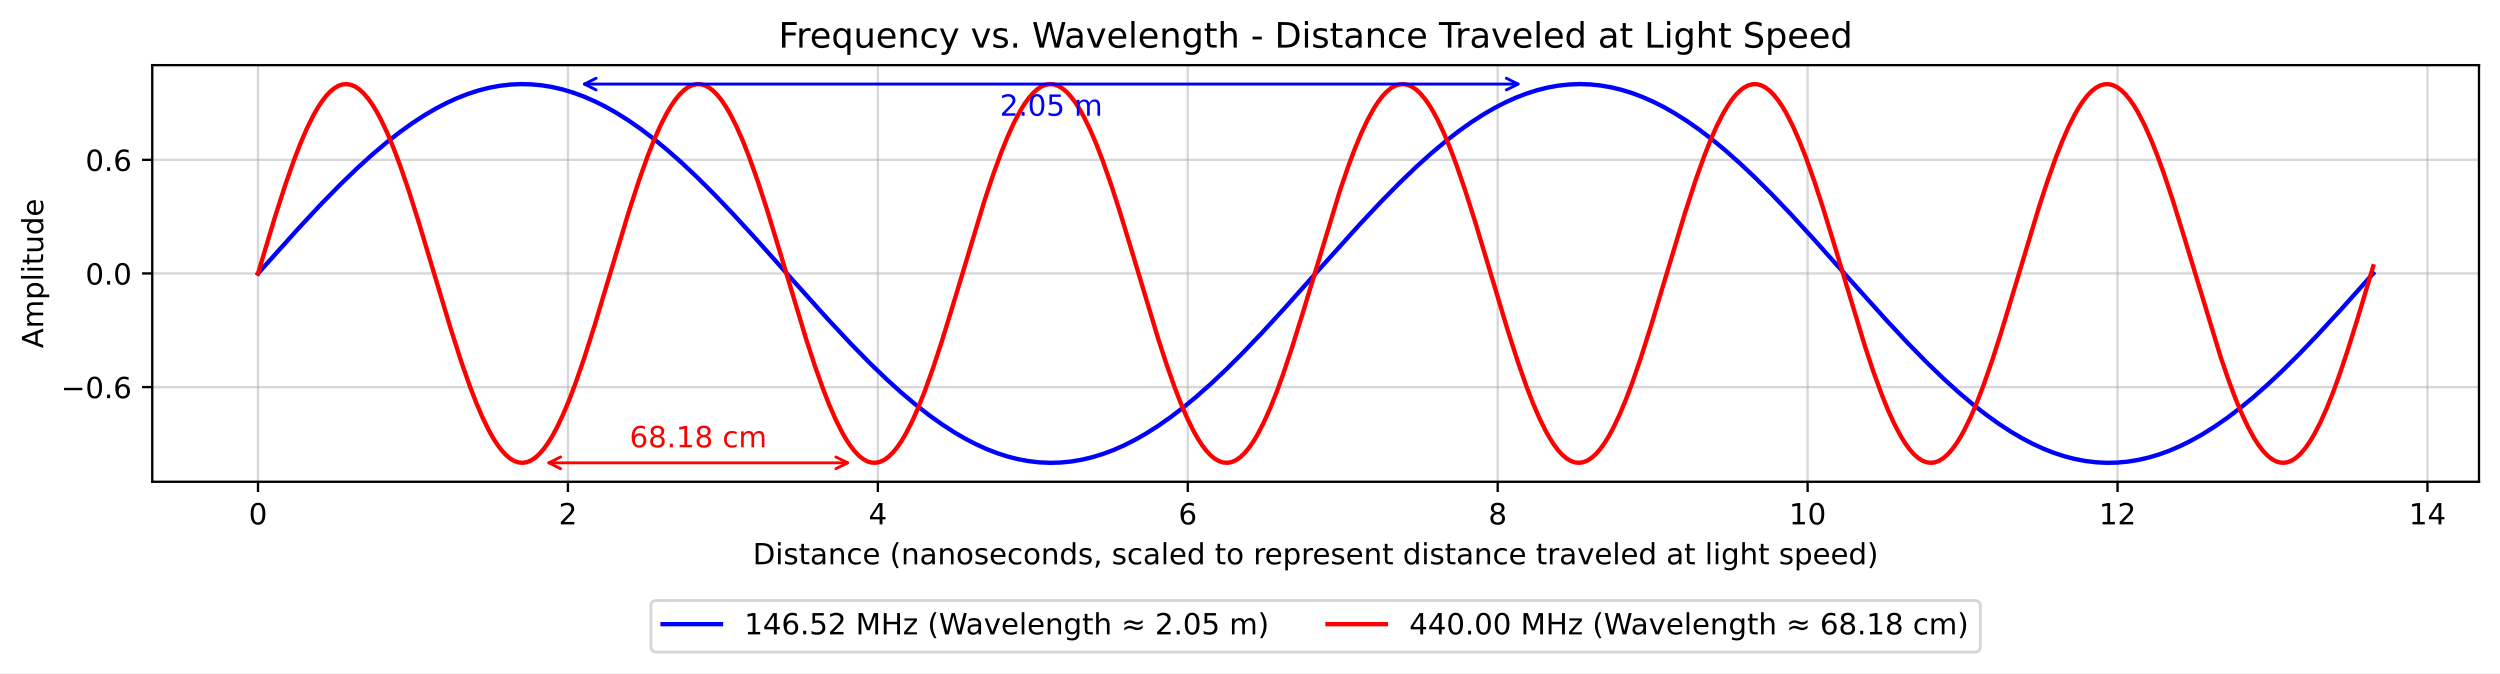
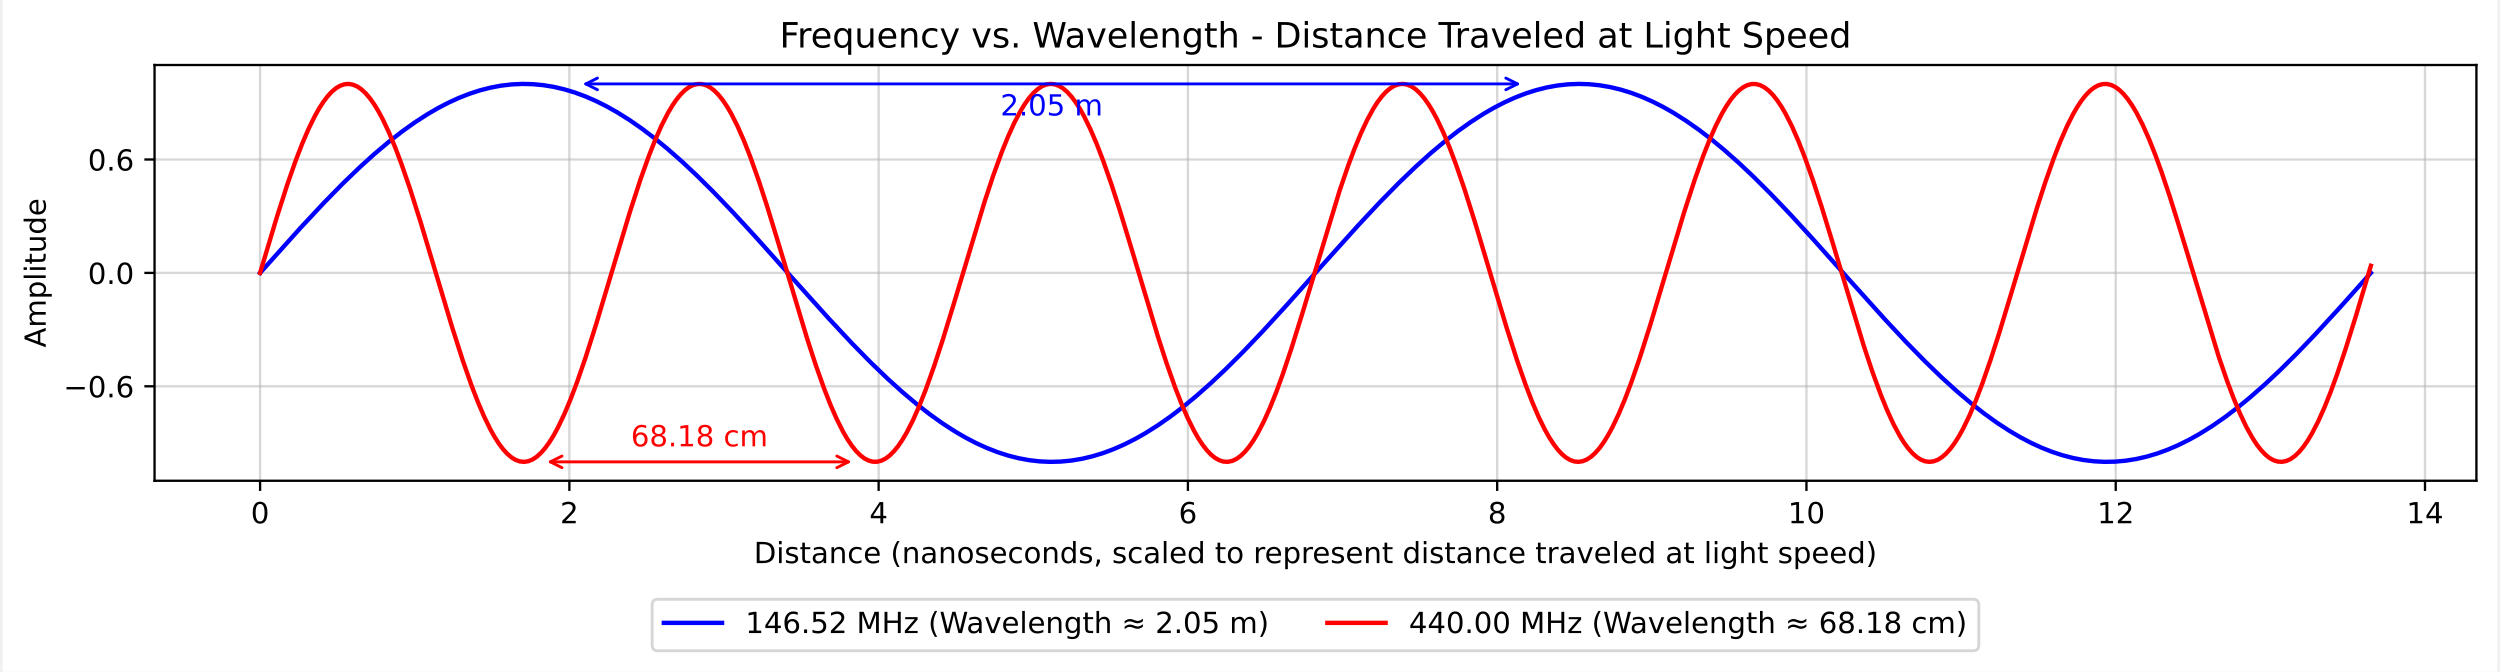
- <svg xmlns="http://www.w3.org/2000/svg" xmlns:xlink="http://www.w3.org/1999/xlink" width="856.471pt" height="230.609pt" viewBox="0 0 856.471 230.609" version="1.1">
+ <svg xmlns="http://www.w3.org/2000/svg" xmlns:xlink="http://www.w3.org/1999/xlink" width="856" height="230" viewBox="0 0 856.471 230.609" version="1.1">
  <defs>
    <style type="text/css">*{stroke-linejoin: round; stroke-linecap: butt}</style>
  </defs>
  <g id="figure_1">
    <g id="patch_1">
      <path d="M 0 230.609  L 856.471 230.609  L 856.471 0  L 0 0  z " style="fill: #ffffff" />
    </g>
    <g id="axes_1">
      <g id="patch_2">
        <path d="M 52.161 165.048  L 849.271 165.048  L 849.271 22.318  L 52.161 22.318  z " style="fill: #ffffff" />
      </g>
      <g id="matplotlib.axis_1">
        <g id="xtick_1">
          <g id="line2d_1">
            <path d="M 88.393 165.048  L 88.393 22.318  " clip-path="url(#p4c4b67268b)" style="fill: none; stroke: #b0b0b0; stroke-opacity: 0.5; stroke-width: 0.8; stroke-linecap: square" />
          </g>
          <g id="line2d_2">
            <defs>
              <path id="me43913d43f" d="M 0 0  L 0 3.5  " style="stroke: #000000; stroke-width: 0.8" />
            </defs>
            <g>
              <use xlink:href="#me43913d43f" x="88.393" y="165.048" style="stroke: #000000; stroke-width: 0.8" />
            </g>
          </g>
          <g id="text_1">
            <g transform="translate(85.21196 179.6466) scale(0.1 -0.1)">
              <defs>
                <path id="DejaVuSans-30" d="M 2034 4250  Q 1547 4250 1301 3770  Q 1056 3291 1056 2328  Q 1056 1369 1301 889  Q 1547 409 2034 409  Q 2525 409 2770 889  Q 3016 1369 3016 2328  Q 3016 3291 2770 3770  Q 2525 4250 2034 4250  z M 2034 4750  Q 2819 4750 3233 4129  Q 3647 3509 3647 2328  Q 3647 1150 3233 529  Q 2819 -91 2034 -91  Q 1250 -91 836 529  Q 422 1150 422 2328  Q 422 3509 836 4129  Q 1250 4750 2034 4750  z " transform="scale(0.015625)" />
              </defs>
              <use xlink:href="#DejaVuSans-30" />
            </g>
          </g>
        </g>
        <g id="xtick_2">
          <g id="line2d_3">
            <path d="M 194.568 165.048  L 194.568 22.318  " clip-path="url(#p4c4b67268b)" style="fill: none; stroke: #b0b0b0; stroke-opacity: 0.5; stroke-width: 0.8; stroke-linecap: square" />
          </g>
          <g id="line2d_4">
            <g>
              <use xlink:href="#me43913d43f" x="194.568" y="165.048" style="stroke: #000000; stroke-width: 0.8" />
            </g>
          </g>
          <g id="text_2">
            <g transform="translate(191.387 179.6466) scale(0.1 -0.1)">
              <defs>
                <path id="DejaVuSans-32" d="M 1228 531  L 3431 531  L 3431 0  L 469 0  L 469 531  Q 828 903 1448 1529  Q 2069 2156 2228 2338  Q 2531 2678 2651 2914  Q 2772 3150 2772 3378  Q 2772 3750 2511 3984  Q 2250 4219 1831 4219  Q 1534 4219 1204 4116  Q 875 4013 500 3803  L 500 4441  Q 881 4594 1212 4672  Q 1544 4750 1819 4750  Q 2544 4750 2975 4387  Q 3406 4025 3406 3419  Q 3406 3131 3298 2873  Q 3191 2616 2906 2266  Q 2828 2175 2409 1742  Q 1991 1309 1228 531  z " transform="scale(0.015625)" />
              </defs>
              <use xlink:href="#DejaVuSans-32" />
            </g>
          </g>
        </g>
        <g id="xtick_3">
          <g id="line2d_5">
            <path d="M 300.743 165.048  L 300.743 22.318  " clip-path="url(#p4c4b67268b)" style="fill: none; stroke: #b0b0b0; stroke-opacity: 0.5; stroke-width: 0.8; stroke-linecap: square" />
          </g>
          <g id="line2d_6">
            <g>
              <use xlink:href="#me43913d43f" x="300.743" y="165.048" style="stroke: #000000; stroke-width: 0.8" />
            </g>
          </g>
          <g id="text_3">
            <g transform="translate(297.5621 179.6466) scale(0.1 -0.1)">
              <defs>
                <path id="DejaVuSans-34" d="M 2419 4116  L 825 1625  L 2419 1625  L 2419 4116  z M 2253 4666  L 3047 4666  L 3047 1625  L 3713 1625  L 3713 1100  L 3047 1100  L 3047 0  L 2419 0  L 2419 1100  L 313 1100  L 313 1709  L 2253 4666  z " transform="scale(0.015625)" />
              </defs>
              <use xlink:href="#DejaVuSans-34" />
            </g>
          </g>
        </g>
        <g id="xtick_4">
          <g id="line2d_7">
            <path d="M 406.918 165.048  L 406.918 22.318  " clip-path="url(#p4c4b67268b)" style="fill: none; stroke: #b0b0b0; stroke-opacity: 0.5; stroke-width: 0.8; stroke-linecap: square" />
          </g>
          <g id="line2d_8">
            <g>
              <use xlink:href="#me43913d43f" x="406.918" y="165.048" style="stroke: #000000; stroke-width: 0.8" />
            </g>
          </g>
          <g id="text_4">
            <g transform="translate(403.7371 179.6466) scale(0.1 -0.1)">
              <defs>
                <path id="DejaVuSans-36" d="M 2113 2584  Q 1688 2584 1439 2293  Q 1191 2003 1191 1497  Q 1191 994 1439 701  Q 1688 409 2113 409  Q 2538 409 2786 701  Q 3034 994 3034 1497  Q 3034 2003 2786 2293  Q 2538 2584 2113 2584  z M 3366 4563  L 3366 3988  Q 3128 4100 2886 4159  Q 2644 4219 2406 4219  Q 1781 4219 1451 3797  Q 1122 3375 1075 2522  Q 1259 2794 1537 2939  Q 1816 3084 2150 3084  Q 2853 3084 3261 2657  Q 3669 2231 3669 1497  Q 3669 778 3244 343  Q 2819 -91 2113 -91  Q 1303 -91 875 529  Q 447 1150 447 2328  Q 447 3434 972 4092  Q 1497 4750 2381 4750  Q 2619 4750 2861 4703  Q 3103 4656 3366 4563  z " transform="scale(0.015625)" />
              </defs>
              <use xlink:href="#DejaVuSans-36" />
            </g>
          </g>
        </g>
        <g id="xtick_5">
          <g id="line2d_9">
            <path d="M 513.093 165.048  L 513.093 22.318  " clip-path="url(#p4c4b67268b)" style="fill: none; stroke: #b0b0b0; stroke-opacity: 0.5; stroke-width: 0.8; stroke-linecap: square" />
          </g>
          <g id="line2d_10">
            <g>
              <use xlink:href="#me43913d43f" x="513.093" y="165.048" style="stroke: #000000; stroke-width: 0.8" />
            </g>
          </g>
          <g id="text_5">
            <g transform="translate(509.9122 179.6466) scale(0.1 -0.1)">
              <defs>
                <path id="DejaVuSans-38" d="M 2034 2216  Q 1584 2216 1326 1975  Q 1069 1734 1069 1313  Q 1069 891 1326 650  Q 1584 409 2034 409  Q 2484 409 2743 651  Q 3003 894 3003 1313  Q 3003 1734 2745 1975  Q 2488 2216 2034 2216  z M 1403 2484  Q 997 2584 770 2862  Q 544 3141 544 3541  Q 544 4100 942 4425  Q 1341 4750 2034 4750  Q 2731 4750 3128 4425  Q 3525 4100 3525 3541  Q 3525 3141 3298 2862  Q 3072 2584 2669 2484  Q 3125 2378 3379 2068  Q 3634 1759 3634 1313  Q 3634 634 3220 271  Q 2806 -91 2034 -91  Q 1263 -91 848 271  Q 434 634 434 1313  Q 434 1759 690 2068  Q 947 2378 1403 2484  z M 1172 3481  Q 1172 3119 1398 2916  Q 1625 2713 2034 2713  Q 2441 2713 2670 2916  Q 2900 3119 2900 3481  Q 2900 3844 2670 4047  Q 2441 4250 2034 4250  Q 1625 4250 1398 4047  Q 1172 3844 1172 3481  z " transform="scale(0.015625)" />
              </defs>
              <use xlink:href="#DejaVuSans-38" />
            </g>
          </g>
        </g>
        <g id="xtick_6">
          <g id="line2d_11">
            <path d="M 619.268 165.048  L 619.268 22.318  " clip-path="url(#p4c4b67268b)" style="fill: none; stroke: #b0b0b0; stroke-opacity: 0.5; stroke-width: 0.8; stroke-linecap: square" />
          </g>
          <g id="line2d_12">
            <g>
              <use xlink:href="#me43913d43f" x="619.268" y="165.048" style="stroke: #000000; stroke-width: 0.8" />
            </g>
          </g>
          <g id="text_6">
            <g transform="translate(612.906 179.6466) scale(0.1 -0.1)">
              <defs>
                <path id="DejaVuSans-31" d="M 794 531  L 1825 531  L 1825 4091  L 703 3866  L 703 4441  L 1819 4666  L 2450 4666  L 2450 531  L 3481 531  L 3481 0  L 794 0  L 794 531  z " transform="scale(0.015625)" />
              </defs>
              <use xlink:href="#DejaVuSans-31" />
              <use xlink:href="#DejaVuSans-30" x="63.623" />
            </g>
          </g>
        </g>
        <g id="xtick_7">
          <g id="line2d_13">
            <path d="M 725.444 165.048  L 725.444 22.318  " clip-path="url(#p4c4b67268b)" style="fill: none; stroke: #b0b0b0; stroke-opacity: 0.5; stroke-width: 0.8; stroke-linecap: square" />
          </g>
          <g id="line2d_14">
            <g>
              <use xlink:href="#me43913d43f" x="725.444" y="165.048" style="stroke: #000000; stroke-width: 0.8" />
            </g>
          </g>
          <g id="text_7">
            <g transform="translate(719.081 179.6466) scale(0.1 -0.1)">
              <use xlink:href="#DejaVuSans-31" />
              <use xlink:href="#DejaVuSans-32" x="63.623" />
            </g>
          </g>
        </g>
        <g id="xtick_8">
          <g id="line2d_15">
            <path d="M 831.619 165.048  L 831.619 22.318  " clip-path="url(#p4c4b67268b)" style="fill: none; stroke: #b0b0b0; stroke-opacity: 0.5; stroke-width: 0.8; stroke-linecap: square" />
          </g>
          <g id="line2d_16">
            <g>
              <use xlink:href="#me43913d43f" x="831.619" y="165.048" style="stroke: #000000; stroke-width: 0.8" />
            </g>
          </g>
          <g id="text_8">
            <g transform="translate(825.2561 179.6466) scale(0.1 -0.1)">
              <use xlink:href="#DejaVuSans-31" />
              <use xlink:href="#DejaVuSans-34" x="63.623" />
            </g>
          </g>
        </g>
        <g id="text_9">
          <g transform="translate(257.9081 193.3247) scale(0.1 -0.1)">
            <defs>
              <path id="DejaVuSans-44" d="M 1259 4147  L 1259 519  L 2022 519  Q 2988 519 3436 956  Q 3884 1394 3884 2338  Q 3884 3275 3436 3711  Q 2988 4147 2022 4147  L 1259 4147  z M 628 4666  L 1925 4666  Q 3281 4666 3915 4102  Q 4550 3538 4550 2338  Q 4550 1131 3912 565  Q 3275 0 1925 0  L 628 0  L 628 4666  z " transform="scale(0.015625)" />
              <path id="DejaVuSans-69" d="M 603 3500  L 1178 3500  L 1178 0  L 603 0  L 603 3500  z M 603 4863  L 1178 4863  L 1178 4134  L 603 4134  L 603 4863  z " transform="scale(0.015625)" />
              <path id="DejaVuSans-73" d="M 2834 3397  L 2834 2853  Q 2591 2978 2328 3040  Q 2066 3103 1784 3103  Q 1356 3103 1142 2972  Q 928 2841 928 2578  Q 928 2378 1081 2264  Q 1234 2150 1697 2047  L 1894 2003  Q 2506 1872 2764 1633  Q 3022 1394 3022 966  Q 3022 478 2636 193  Q 2250 -91 1575 -91  Q 1294 -91 989 -36  Q 684 19 347 128  L 347 722  Q 666 556 975 473  Q 1284 391 1588 391  Q 1994 391 2212 530  Q 2431 669 2431 922  Q 2431 1156 2273 1281  Q 2116 1406 1581 1522  L 1381 1569  Q 847 1681 609 1914  Q 372 2147 372 2553  Q 372 3047 722 3315  Q 1072 3584 1716 3584  Q 2034 3584 2315 3537  Q 2597 3491 2834 3397  z " transform="scale(0.015625)" />
              <path id="DejaVuSans-74" d="M 1172 4494  L 1172 3500  L 2356 3500  L 2356 3053  L 1172 3053  L 1172 1153  Q 1172 725 1289 603  Q 1406 481 1766 481  L 2356 481  L 2356 0  L 1766 0  Q 1100 0 847 248  Q 594 497 594 1153  L 594 3053  L 172 3053  L 172 3500  L 594 3500  L 594 4494  L 1172 4494  z " transform="scale(0.015625)" />
              <path id="DejaVuSans-61" d="M 2194 1759  Q 1497 1759 1228 1600  Q 959 1441 959 1056  Q 959 750 1161 570  Q 1363 391 1709 391  Q 2188 391 2477 730  Q 2766 1069 2766 1631  L 2766 1759  L 2194 1759  z M 3341 1997  L 3341 0  L 2766 0  L 2766 531  Q 2569 213 2275 61  Q 1981 -91 1556 -91  Q 1019 -91 701 211  Q 384 513 384 1019  Q 384 1609 779 1909  Q 1175 2209 1959 2209  L 2766 2209  L 2766 2266  Q 2766 2663 2505 2880  Q 2244 3097 1772 3097  Q 1472 3097 1187 3025  Q 903 2953 641 2809  L 641 3341  Q 956 3463 1253 3523  Q 1550 3584 1831 3584  Q 2591 3584 2966 3190  Q 3341 2797 3341 1997  z " transform="scale(0.015625)" />
              <path id="DejaVuSans-6e" d="M 3513 2113  L 3513 0  L 2938 0  L 2938 2094  Q 2938 2591 2744 2837  Q 2550 3084 2163 3084  Q 1697 3084 1428 2787  Q 1159 2491 1159 1978  L 1159 0  L 581 0  L 581 3500  L 1159 3500  L 1159 2956  Q 1366 3272 1645 3428  Q 1925 3584 2291 3584  Q 2894 3584 3203 3211  Q 3513 2838 3513 2113  z " transform="scale(0.015625)" />
              <path id="DejaVuSans-63" d="M 3122 3366  L 3122 2828  Q 2878 2963 2633 3030  Q 2388 3097 2138 3097  Q 1578 3097 1268 2742  Q 959 2388 959 1747  Q 959 1106 1268 751  Q 1578 397 2138 397  Q 2388 397 2633 464  Q 2878 531 3122 666  L 3122 134  Q 2881 22 2623 -34  Q 2366 -91 2075 -91  Q 1284 -91 818 406  Q 353 903 353 1747  Q 353 2603 823 3093  Q 1294 3584 2113 3584  Q 2378 3584 2631 3529  Q 2884 3475 3122 3366  z " transform="scale(0.015625)" />
              <path id="DejaVuSans-65" d="M 3597 1894  L 3597 1613  L 953 1613  Q 991 1019 1311 708  Q 1631 397 2203 397  Q 2534 397 2845 478  Q 3156 559 3463 722  L 3463 178  Q 3153 47 2828 -22  Q 2503 -91 2169 -91  Q 1331 -91 842 396  Q 353 884 353 1716  Q 353 2575 817 3079  Q 1281 3584 2069 3584  Q 2775 3584 3186 3129  Q 3597 2675 3597 1894  z M 3022 2063  Q 3016 2534 2758 2815  Q 2500 3097 2075 3097  Q 1594 3097 1305 2825  Q 1016 2553 972 2059  L 3022 2063  z " transform="scale(0.015625)" />
              <path id="DejaVuSans-20" transform="scale(0.015625)" />
              <path id="DejaVuSans-28" d="M 1984 4856  Q 1566 4138 1362 3434  Q 1159 2731 1159 2009  Q 1159 1288 1364 580  Q 1569 -128 1984 -844  L 1484 -844  Q 1016 -109 783 600  Q 550 1309 550 2009  Q 550 2706 781 3412  Q 1013 4119 1484 4856  L 1984 4856  z " transform="scale(0.015625)" />
              <path id="DejaVuSans-6f" d="M 1959 3097  Q 1497 3097 1228 2736  Q 959 2375 959 1747  Q 959 1119 1226 758  Q 1494 397 1959 397  Q 2419 397 2687 759  Q 2956 1122 2956 1747  Q 2956 2369 2687 2733  Q 2419 3097 1959 3097  z M 1959 3584  Q 2709 3584 3137 3096  Q 3566 2609 3566 1747  Q 3566 888 3137 398  Q 2709 -91 1959 -91  Q 1206 -91 779 398  Q 353 888 353 1747  Q 353 2609 779 3096  Q 1206 3584 1959 3584  z " transform="scale(0.015625)" />
              <path id="DejaVuSans-64" d="M 2906 2969  L 2906 4863  L 3481 4863  L 3481 0  L 2906 0  L 2906 525  Q 2725 213 2448 61  Q 2172 -91 1784 -91  Q 1150 -91 751 415  Q 353 922 353 1747  Q 353 2572 751 3078  Q 1150 3584 1784 3584  Q 2172 3584 2448 3432  Q 2725 3281 2906 2969  z M 947 1747  Q 947 1113 1208 752  Q 1469 391 1925 391  Q 2381 391 2643 752  Q 2906 1113 2906 1747  Q 2906 2381 2643 2742  Q 2381 3103 1925 3103  Q 1469 3103 1208 2742  Q 947 2381 947 1747  z " transform="scale(0.015625)" />
              <path id="DejaVuSans-2c" d="M 750 794  L 1409 794  L 1409 256  L 897 -744  L 494 -744  L 750 256  L 750 794  z " transform="scale(0.015625)" />
              <path id="DejaVuSans-6c" d="M 603 4863  L 1178 4863  L 1178 0  L 603 0  L 603 4863  z " transform="scale(0.015625)" />
              <path id="DejaVuSans-72" d="M 2631 2963  Q 2534 3019 2420 3045  Q 2306 3072 2169 3072  Q 1681 3072 1420 2755  Q 1159 2438 1159 1844  L 1159 0  L 581 0  L 581 3500  L 1159 3500  L 1159 2956  Q 1341 3275 1631 3429  Q 1922 3584 2338 3584  Q 2397 3584 2469 3576  Q 2541 3569 2628 3553  L 2631 2963  z " transform="scale(0.015625)" />
              <path id="DejaVuSans-70" d="M 1159 525  L 1159 -1331  L 581 -1331  L 581 3500  L 1159 3500  L 1159 2969  Q 1341 3281 1617 3432  Q 1894 3584 2278 3584  Q 2916 3584 3314 3078  Q 3713 2572 3713 1747  Q 3713 922 3314 415  Q 2916 -91 2278 -91  Q 1894 -91 1617 61  Q 1341 213 1159 525  z M 3116 1747  Q 3116 2381 2855 2742  Q 2594 3103 2138 3103  Q 1681 3103 1420 2742  Q 1159 2381 1159 1747  Q 1159 1113 1420 752  Q 1681 391 2138 391  Q 2594 391 2855 752  Q 3116 1113 3116 1747  z " transform="scale(0.015625)" />
              <path id="DejaVuSans-76" d="M 191 3500  L 800 3500  L 1894 563  L 2988 3500  L 3597 3500  L 2284 0  L 1503 0  L 191 3500  z " transform="scale(0.015625)" />
              <path id="DejaVuSans-67" d="M 2906 1791  Q 2906 2416 2648 2759  Q 2391 3103 1925 3103  Q 1463 3103 1205 2759  Q 947 2416 947 1791  Q 947 1169 1205 825  Q 1463 481 1925 481  Q 2391 481 2648 825  Q 2906 1169 2906 1791  z M 3481 434  Q 3481 -459 3084 -895  Q 2688 -1331 1869 -1331  Q 1566 -1331 1297 -1286  Q 1028 -1241 775 -1147  L 775 -588  Q 1028 -725 1275 -790  Q 1522 -856 1778 -856  Q 2344 -856 2625 -561  Q 2906 -266 2906 331  L 2906 616  Q 2728 306 2450 153  Q 2172 0 1784 0  Q 1141 0 747 490  Q 353 981 353 1791  Q 353 2603 747 3093  Q 1141 3584 1784 3584  Q 2172 3584 2450 3431  Q 2728 3278 2906 2969  L 2906 3500  L 3481 3500  L 3481 434  z " transform="scale(0.015625)" />
              <path id="DejaVuSans-68" d="M 3513 2113  L 3513 0  L 2938 0  L 2938 2094  Q 2938 2591 2744 2837  Q 2550 3084 2163 3084  Q 1697 3084 1428 2787  Q 1159 2491 1159 1978  L 1159 0  L 581 0  L 581 4863  L 1159 4863  L 1159 2956  Q 1366 3272 1645 3428  Q 1925 3584 2291 3584  Q 2894 3584 3203 3211  Q 3513 2838 3513 2113  z " transform="scale(0.015625)" />
              <path id="DejaVuSans-29" d="M 513 4856  L 1013 4856  Q 1481 4119 1714 3412  Q 1947 2706 1947 2009  Q 1947 1309 1714 600  Q 1481 -109 1013 -844  L 513 -844  Q 928 -128 1133 580  Q 1338 1288 1338 2009  Q 1338 2731 1133 3434  Q 928 4138 513 4856  z " transform="scale(0.015625)" />
            </defs>
            <use xlink:href="#DejaVuSans-44" />
            <use xlink:href="#DejaVuSans-69" x="77.002" />
            <use xlink:href="#DejaVuSans-73" x="104.785" />
            <use xlink:href="#DejaVuSans-74" x="156.885" />
            <use xlink:href="#DejaVuSans-61" x="196.094" />
            <use xlink:href="#DejaVuSans-6e" x="257.373" />
            <use xlink:href="#DejaVuSans-63" x="320.752" />
            <use xlink:href="#DejaVuSans-65" x="375.732" />
            <use xlink:href="#DejaVuSans-20" x="437.256" />
            <use xlink:href="#DejaVuSans-28" x="469.043" />
            <use xlink:href="#DejaVuSans-6e" x="508.057" />
            <use xlink:href="#DejaVuSans-61" x="571.436" />
            <use xlink:href="#DejaVuSans-6e" x="632.715" />
            <use xlink:href="#DejaVuSans-6f" x="696.094" />
            <use xlink:href="#DejaVuSans-73" x="757.275" />
            <use xlink:href="#DejaVuSans-65" x="809.375" />
            <use xlink:href="#DejaVuSans-63" x="870.898" />
            <use xlink:href="#DejaVuSans-6f" x="925.879" />
            <use xlink:href="#DejaVuSans-6e" x="987.061" />
            <use xlink:href="#DejaVuSans-64" x="1050.439" />
            <use xlink:href="#DejaVuSans-73" x="1113.916" />
            <use xlink:href="#DejaVuSans-2c" x="1166.016" />
            <use xlink:href="#DejaVuSans-20" x="1197.803" />
            <use xlink:href="#DejaVuSans-73" x="1229.59" />
            <use xlink:href="#DejaVuSans-63" x="1281.689" />
            <use xlink:href="#DejaVuSans-61" x="1336.67" />
            <use xlink:href="#DejaVuSans-6c" x="1397.949" />
            <use xlink:href="#DejaVuSans-65" x="1425.732" />
            <use xlink:href="#DejaVuSans-64" x="1487.256" />
            <use xlink:href="#DejaVuSans-20" x="1550.732" />
            <use xlink:href="#DejaVuSans-74" x="1582.52" />
            <use xlink:href="#DejaVuSans-6f" x="1621.729" />
            <use xlink:href="#DejaVuSans-20" x="1682.91" />
            <use xlink:href="#DejaVuSans-72" x="1714.697" />
            <use xlink:href="#DejaVuSans-65" x="1753.561" />
            <use xlink:href="#DejaVuSans-70" x="1815.084" />
            <use xlink:href="#DejaVuSans-72" x="1878.561" />
            <use xlink:href="#DejaVuSans-65" x="1917.424" />
            <use xlink:href="#DejaVuSans-73" x="1978.947" />
            <use xlink:href="#DejaVuSans-65" x="2031.047" />
            <use xlink:href="#DejaVuSans-6e" x="2092.57" />
            <use xlink:href="#DejaVuSans-74" x="2155.949" />
            <use xlink:href="#DejaVuSans-20" x="2195.158" />
            <use xlink:href="#DejaVuSans-64" x="2226.945" />
            <use xlink:href="#DejaVuSans-69" x="2290.422" />
            <use xlink:href="#DejaVuSans-73" x="2318.205" />
            <use xlink:href="#DejaVuSans-74" x="2370.305" />
            <use xlink:href="#DejaVuSans-61" x="2409.514" />
            <use xlink:href="#DejaVuSans-6e" x="2470.793" />
            <use xlink:href="#DejaVuSans-63" x="2534.172" />
            <use xlink:href="#DejaVuSans-65" x="2589.152" />
            <use xlink:href="#DejaVuSans-20" x="2650.676" />
            <use xlink:href="#DejaVuSans-74" x="2682.463" />
            <use xlink:href="#DejaVuSans-72" x="2721.672" />
            <use xlink:href="#DejaVuSans-61" x="2762.785" />
            <use xlink:href="#DejaVuSans-76" x="2824.064" />
            <use xlink:href="#DejaVuSans-65" x="2883.244" />
            <use xlink:href="#DejaVuSans-6c" x="2944.768" />
            <use xlink:href="#DejaVuSans-65" x="2972.551" />
            <use xlink:href="#DejaVuSans-64" x="3034.074" />
            <use xlink:href="#DejaVuSans-20" x="3097.551" />
            <use xlink:href="#DejaVuSans-61" x="3129.338" />
            <use xlink:href="#DejaVuSans-74" x="3190.617" />
            <use xlink:href="#DejaVuSans-20" x="3229.826" />
            <use xlink:href="#DejaVuSans-6c" x="3261.613" />
            <use xlink:href="#DejaVuSans-69" x="3289.396" />
            <use xlink:href="#DejaVuSans-67" x="3317.18" />
            <use xlink:href="#DejaVuSans-68" x="3380.656" />
            <use xlink:href="#DejaVuSans-74" x="3444.035" />
            <use xlink:href="#DejaVuSans-20" x="3483.244" />
            <use xlink:href="#DejaVuSans-73" x="3515.031" />
            <use xlink:href="#DejaVuSans-70" x="3567.131" />
            <use xlink:href="#DejaVuSans-65" x="3630.607" />
            <use xlink:href="#DejaVuSans-65" x="3692.131" />
            <use xlink:href="#DejaVuSans-64" x="3753.654" />
            <use xlink:href="#DejaVuSans-29" x="3817.131" />
          </g>
        </g>
      </g>
      <g id="matplotlib.axis_2">
        <g id="ytick_1">
          <g id="line2d_17">
            <path d="M 52.161 132.61  L 849.271 132.61  " clip-path="url(#p4c4b67268b)" style="fill: none; stroke: #b0b0b0; stroke-opacity: 0.5; stroke-width: 0.8; stroke-linecap: square" />
          </g>
          <g id="line2d_18">
            <defs>
              <path id="m6797f3c72e" d="M 0 0  L -3.5 0  " style="stroke: #000000; stroke-width: 0.8" />
            </defs>
            <g>
              <use xlink:href="#m6797f3c72e" x="52.161" y="132.61" style="stroke: #000000; stroke-width: 0.8" />
            </g>
          </g>
          <g id="text_10">
            <g transform="translate(20.87813 136.4088) scale(0.1 -0.1)">
              <defs>
                <path id="DejaVuSans-2212" d="M 678 2272  L 4684 2272  L 4684 1741  L 678 1741  L 678 2272  z " transform="scale(0.015625)" />
                <path id="DejaVuSans-2e" d="M 684 794  L 1344 794  L 1344 0  L 684 0  L 684 794  z " transform="scale(0.015625)" />
              </defs>
              <use xlink:href="#DejaVuSans-2212" />
              <use xlink:href="#DejaVuSans-30" x="83.789" />
              <use xlink:href="#DejaVuSans-2e" x="147.412" />
              <use xlink:href="#DejaVuSans-36" x="179.199" />
            </g>
          </g>
        </g>
        <g id="ytick_2">
          <g id="line2d_19">
            <path d="M 52.161 93.683  L 849.271 93.683  " clip-path="url(#p4c4b67268b)" style="fill: none; stroke: #b0b0b0; stroke-opacity: 0.5; stroke-width: 0.8; stroke-linecap: square" />
          </g>
          <g id="line2d_20">
            <g>
              <use xlink:href="#m6797f3c72e" x="52.161" y="93.683" style="stroke: #000000; stroke-width: 0.8" />
            </g>
          </g>
          <g id="text_11">
            <g transform="translate(29.25781 97.48234) scale(0.1 -0.1)">
              <use xlink:href="#DejaVuSans-30" />
              <use xlink:href="#DejaVuSans-2e" x="63.623" />
              <use xlink:href="#DejaVuSans-30" x="95.41" />
            </g>
          </g>
        </g>
        <g id="ytick_3">
          <g id="line2d_21">
            <path d="M 52.161 54.757  L 849.271 54.757  " clip-path="url(#p4c4b67268b)" style="fill: none; stroke: #b0b0b0; stroke-opacity: 0.5; stroke-width: 0.8; stroke-linecap: square" />
          </g>
          <g id="line2d_22">
            <g>
              <use xlink:href="#m6797f3c72e" x="52.161" y="54.757" style="stroke: #000000; stroke-width: 0.8" />
            </g>
          </g>
          <g id="text_12">
            <g transform="translate(29.25781 58.55593) scale(0.1 -0.1)">
              <use xlink:href="#DejaVuSans-30" />
              <use xlink:href="#DejaVuSans-2e" x="63.623" />
              <use xlink:href="#DejaVuSans-36" x="95.41" />
            </g>
          </g>
        </g>
        <g id="text_13">
          <g transform="translate(14.79844 119.3058) rotate(-90) scale(0.1 -0.1)">
            <defs>
              <path id="DejaVuSans-41" d="M 2188 4044  L 1331 1722  L 3047 1722  L 2188 4044  z M 1831 4666  L 2547 4666  L 4325 0  L 3669 0  L 3244 1197  L 1141 1197  L 716 0  L 50 0  L 1831 4666  z " transform="scale(0.015625)" />
              <path id="DejaVuSans-6d" d="M 3328 2828  Q 3544 3216 3844 3400  Q 4144 3584 4550 3584  Q 5097 3584 5394 3201  Q 5691 2819 5691 2113  L 5691 0  L 5113 0  L 5113 2094  Q 5113 2597 4934 2840  Q 4756 3084 4391 3084  Q 3944 3084 3684 2787  Q 3425 2491 3425 1978  L 3425 0  L 2847 0  L 2847 2094  Q 2847 2600 2669 2842  Q 2491 3084 2119 3084  Q 1678 3084 1418 2786  Q 1159 2488 1159 1978  L 1159 0  L 581 0  L 581 3500  L 1159 3500  L 1159 2956  Q 1356 3278 1631 3431  Q 1906 3584 2284 3584  Q 2666 3584 2933 3390  Q 3200 3197 3328 2828  z " transform="scale(0.015625)" />
              <path id="DejaVuSans-75" d="M 544 1381  L 544 3500  L 1119 3500  L 1119 1403  Q 1119 906 1312 657  Q 1506 409 1894 409  Q 2359 409 2629 706  Q 2900 1003 2900 1516  L 2900 3500  L 3475 3500  L 3475 0  L 2900 0  L 2900 538  Q 2691 219 2414 64  Q 2138 -91 1772 -91  Q 1169 -91 856 284  Q 544 659 544 1381  z M 1991 3584  L 1991 3584  z " transform="scale(0.015625)" />
            </defs>
            <use xlink:href="#DejaVuSans-41" />
            <use xlink:href="#DejaVuSans-6d" x="68.408" />
            <use xlink:href="#DejaVuSans-70" x="165.82" />
            <use xlink:href="#DejaVuSans-6c" x="229.297" />
            <use xlink:href="#DejaVuSans-69" x="257.08" />
            <use xlink:href="#DejaVuSans-74" x="284.863" />
            <use xlink:href="#DejaVuSans-75" x="324.072" />
            <use xlink:href="#DejaVuSans-64" x="387.451" />
            <use xlink:href="#DejaVuSans-65" x="450.928" />
          </g>
        </g>
      </g>
      <g id="line2d_23">
        <path d="M 88.393 93.683  L 102.175 78.325  L 110.154 69.777  L 116.683 63.117  L 122.486 57.523  L 127.563 52.926  L 132.641 48.645  L 136.993 45.252  L 141.345 42.135  L 145.698 39.311  L 149.324 37.194  L 152.951 35.3  L 156.578 33.637  L 160.205 32.212  L 163.832 31.03  L 167.459 30.095  L 171.085 29.412  L 174.712 28.983  L 178.339 28.81  L 181.966 28.893  L 185.593 29.233  L 189.22 29.827  L 192.847 30.674  L 196.473 31.77  L 200.1 33.111  L 203.727 34.692  L 207.354 36.506  L 210.981 38.545  L 215.333 41.28  L 219.685 44.314  L 224.038 47.628  L 228.39 51.205  L 233.467 55.681  L 238.545 60.453  L 244.348 66.219  L 250.876 73.034  L 258.855 81.715  L 271.187 95.519  L 283.518 109.24  L 291.497 117.778  L 298.025 124.429  L 303.828 130.013  L 308.906 134.599  L 313.984 138.868  L 318.336 142.25  L 322.688 145.355  L 327.04 148.166  L 330.667 150.272  L 334.294 152.155  L 337.921 153.806  L 341.548 155.219  L 345.174 156.389  L 348.801 157.311  L 352.428 157.982  L 356.055 158.398  L 359.682 158.558  L 363.309 158.462  L 366.936 158.11  L 370.562 157.503  L 374.189 156.643  L 377.816 155.535  L 381.443 154.182  L 385.07 152.589  L 388.697 150.764  L 392.324 148.713  L 396.676 145.965  L 401.028 142.92  L 405.38 139.594  L 409.732 136.007  L 414.81 131.519  L 419.888 126.738  L 425.691 120.963  L 432.219 114.138  L 440.198 105.451  L 453.255 90.828  L 465.586 77.138  L 472.84 69.399  L 479.368 62.758  L 485.171 57.185  L 490.249 52.609  L 495.326 48.352  L 499.678 44.981  L 504.031 41.888  L 508.383 39.09  L 512.01 36.995  L 515.637 35.124  L 519.263 33.484  L 522.89 32.083  L 526.517 30.925  L 530.144 30.015  L 533.771 29.357  L 537.398 28.954  L 541.025 28.806  L 544.651 28.916  L 548.278 29.281  L 551.905 29.901  L 555.532 30.773  L 559.159 31.893  L 562.786 33.259  L 566.413 34.863  L 570.039 36.699  L 573.666 38.762  L 578.019 41.522  L 582.371 44.579  L 586.723 47.916  L 591.075 51.514  L 596.153 56.013  L 601.23 60.804  L 607.033 66.589  L 613.562 73.422  L 621.541 82.116  L 634.597 96.742  L 646.203 109.636  L 653.457 117.399  L 659.985 124.069  L 665.788 129.674  L 670.866 134.281  L 675.944 138.574  L 680.296 141.978  L 684.648 145.107  L 689 147.943  L 692.627 150.071  L 696.254 151.977  L 699.881 153.651  L 703.508 155.089  L 707.135 156.283  L 710.761 157.23  L 714.388 157.926  L 718.015 158.368  L 721.642 158.554  L 725.269 158.483  L 728.896 158.157  L 732.523 157.575  L 736.149 156.74  L 739.776 155.657  L 743.403 154.328  L 747.03 152.759  L 750.657 150.957  L 754.284 148.928  L 758.636 146.206  L 762.988 143.185  L 767.34 139.882  L 771.693 136.316  L 776.77 131.85  L 781.848 127.089  L 787.651 121.332  L 794.179 114.525  L 802.158 105.852  L 813.039 93.683  L 813.039 93.683  " clip-path="url(#p4c4b67268b)" style="fill: none; stroke: #0000ff; stroke-width: 1.5; stroke-linecap: square" />
      </g>
      <g id="line2d_24">
        <path d="M 88.393 93.683  L 94.196 74.374  L 97.823 63.089  L 100.725 54.826  L 102.901 49.2  L 105.077 44.145  L 107.253 39.725  L 108.704 37.16  L 110.154 34.918  L 111.605 33.011  L 113.056 31.449  L 114.507 30.243  L 115.957 29.399  L 117.408 28.922  L 118.859 28.814  L 120.31 29.076  L 121.76 29.707  L 123.211 30.702  L 124.662 32.057  L 126.112 33.764  L 127.563 35.812  L 129.014 38.191  L 130.465 40.886  L 132.641 45.488  L 134.817 50.708  L 136.993 56.48  L 139.895 64.905  L 143.521 76.333  L 148.599 93.274  L 154.402 112.601  L 158.029 123.916  L 160.93 132.212  L 163.106 137.868  L 165.283 142.956  L 167.459 147.413  L 168.909 150.004  L 170.36 152.274  L 171.811 154.21  L 173.262 155.8  L 174.712 157.036  L 176.163 157.911  L 177.614 158.419  L 179.065 158.558  L 180.515 158.326  L 181.966 157.726  L 183.417 156.761  L 184.868 155.436  L 186.318 153.758  L 187.769 151.738  L 189.22 149.386  L 190.67 146.717  L 192.847 142.151  L 195.023 136.963  L 197.199 131.22  L 200.1 122.827  L 203.727 111.426  L 208.805 94.5  L 215.333 72.821  L 218.96 61.658  L 221.861 53.53  L 224.038 48.025  L 226.214 43.106  L 228.39 38.836  L 229.841 36.377  L 231.291 34.244  L 232.742 32.451  L 234.193 31.008  L 235.643 29.922  L 237.094 29.199  L 238.545 28.845  L 239.996 28.86  L 241.446 29.245  L 242.897 29.998  L 244.348 31.114  L 245.799 32.587  L 247.249 34.409  L 248.7 36.569  L 250.151 39.054  L 252.327 43.362  L 254.503 48.316  L 256.679 53.851  L 259.581 62.013  L 262.482 70.897  L 266.834 85.13  L 276.264 116.468  L 279.166 125.352  L 282.067 133.514  L 284.243 139.05  L 286.419 144.003  L 288.596 148.311  L 290.046 150.797  L 291.497 152.957  L 292.948 154.779  L 294.399 156.252  L 295.849 157.368  L 297.3 158.121  L 298.751 158.506  L 300.201 158.522  L 301.652 158.167  L 303.103 157.445  L 304.554 156.359  L 306.004 154.915  L 307.455 153.122  L 308.906 150.99  L 310.357 148.531  L 312.533 144.261  L 314.709 139.342  L 316.885 133.837  L 319.787 125.709  L 322.688 116.851  L 326.315 105.061  L 337.195 68.998  L 340.097 60.248  L 342.998 52.26  L 345.174 46.88  L 347.351 42.099  L 349.527 37.981  L 350.977 35.629  L 352.428 33.609  L 353.879 31.931  L 355.33 30.606  L 356.78 29.64  L 358.231 29.04  L 359.682 28.809  L 361.133 28.947  L 362.583 29.455  L 364.034 30.33  L 365.485 31.566  L 366.936 33.156  L 368.386 35.092  L 369.837 37.362  L 371.288 39.953  L 373.464 44.409  L 375.64 49.498  L 377.816 55.153  L 380.718 63.449  L 383.619 72.434  L 387.971 86.752  L 396.676 115.701  L 399.577 124.636  L 402.479 132.866  L 404.655 138.462  L 406.831 143.483  L 409.007 147.866  L 410.458 150.405  L 411.909 152.62  L 413.359 154.499  L 414.81 156.031  L 416.261 157.207  L 417.712 158.021  L 419.162 158.468  L 420.613 158.545  L 422.064 158.252  L 423.515 157.591  L 424.965 156.565  L 426.416 155.18  L 427.867 153.445  L 429.317 151.369  L 430.768 148.963  L 432.944 144.769  L 435.12 139.919  L 437.297 134.476  L 439.473 128.509  L 442.374 119.873  L 446.001 108.263  L 459.058 65.272  L 461.959 56.817  L 464.135 51.016  L 466.311 45.763  L 468.488 41.125  L 470.664 37.161  L 472.114 34.918  L 473.565 33.011  L 475.016 31.45  L 476.467 30.244  L 477.917 29.399  L 479.368 28.922  L 480.819 28.814  L 482.27 29.076  L 483.72 29.706  L 485.171 30.702  L 486.622 32.057  L 488.073 33.763  L 489.523 35.812  L 490.974 38.19  L 492.425 40.885  L 494.601 45.487  L 496.777 50.708  L 498.953 56.479  L 501.855 64.903  L 505.481 76.332  L 510.559 93.273  L 516.362 112.6  L 519.989 123.915  L 522.89 132.211  L 525.066 137.867  L 527.243 142.956  L 529.419 147.412  L 530.869 150.003  L 532.32 152.273  L 533.771 154.209  L 535.222 155.8  L 536.672 157.036  L 538.123 157.91  L 539.574 158.419  L 541.025 158.558  L 542.475 158.326  L 543.926 157.726  L 545.377 156.761  L 546.828 155.436  L 548.278 153.758  L 549.729 151.738  L 551.18 149.387  L 552.631 146.718  L 554.807 142.152  L 556.983 136.964  L 559.159 131.221  L 562.06 122.828  L 565.687 111.428  L 570.765 94.502  L 577.293 72.822  L 580.92 61.659  L 583.821 53.531  L 585.998 48.026  L 588.174 43.107  L 590.35 38.836  L 591.801 36.377  L 593.251 34.245  L 594.702 32.452  L 596.153 31.008  L 597.604 29.922  L 599.054 29.199  L 600.505 28.845  L 601.956 28.86  L 603.406 29.245  L 604.857 29.998  L 606.308 31.114  L 607.759 32.587  L 609.209 34.408  L 610.66 36.568  L 612.111 39.054  L 614.287 43.362  L 616.463 48.315  L 618.639 53.85  L 621.541 62.012  L 624.442 70.896  L 628.069 82.706  L 638.95 118.745  L 641.851 127.467  L 644.753 135.419  L 646.929 140.768  L 649.105 145.513  L 651.281 149.593  L 652.732 151.918  L 654.182 153.91  L 655.633 155.559  L 657.084 156.855  L 658.535 157.79  L 659.985 158.36  L 661.436 158.56  L 662.887 158.391  L 664.338 157.852  L 665.788 156.947  L 667.239 155.682  L 668.69 154.062  L 670.141 152.098  L 671.591 149.801  L 673.042 147.184  L 675.218 142.691  L 677.394 137.569  L 679.57 131.885  L 682.472 123.556  L 685.373 114.547  L 689.726 100.209  L 698.43 71.283  L 701.332 62.373  L 704.233 54.176  L 706.409 48.611  L 708.585 43.623  L 710.761 39.277  L 712.212 36.765  L 713.663 34.577  L 715.114 32.727  L 716.564 31.224  L 718.015 30.078  L 719.466 29.294  L 720.917 28.878  L 722.367 28.832  L 723.818 29.155  L 725.269 29.847  L 726.72 30.903  L 728.17 32.317  L 729.621 34.081  L 731.072 36.185  L 732.523 38.617  L 734.699 42.85  L 736.875 47.734  L 739.051 53.208  L 741.227 59.201  L 744.128 67.866  L 747.755 79.5  L 760.812 122.46  L 763.713 130.884  L 765.89 136.656  L 768.066 141.877  L 770.242 146.479  L 772.418 150.404  L 773.869 152.619  L 775.319 154.498  L 776.77 156.03  L 778.221 157.207  L 779.672 158.021  L 781.122 158.467  L 782.573 158.545  L 784.024 158.252  L 785.475 157.591  L 786.925 156.565  L 788.376 155.181  L 789.827 153.446  L 791.278 151.369  L 792.728 148.964  L 794.904 144.77  L 797.081 139.92  L 799.257 134.477  L 801.433 128.51  L 804.334 119.874  L 807.961 108.264  L 813.039 91.235  L 813.039 91.235  " clip-path="url(#p4c4b67268b)" style="fill: none; stroke: #ff0000; stroke-width: 1.5; stroke-linecap: square" />
      </g>
      <g id="patch_3">
        <path d="M 52.161 165.048  L 52.161 22.318  " style="fill: none; stroke: #000000; stroke-width: 0.8; stroke-linejoin: miter; stroke-linecap: square" />
      </g>
      <g id="patch_4">
        <path d="M 849.271 165.048  L 849.271 22.318  " style="fill: none; stroke: #000000; stroke-width: 0.8; stroke-linejoin: miter; stroke-linecap: square" />
      </g>
      <g id="patch_5">
        <path d="M 52.161 165.048  L 849.271 165.048  " style="fill: none; stroke: #000000; stroke-width: 0.8; stroke-linejoin: miter; stroke-linecap: square" />
      </g>
      <g id="patch_6">
        <path d="M 52.161 22.318  L 849.271 22.318  " style="fill: none; stroke: #000000; stroke-width: 0.8; stroke-linejoin: miter; stroke-linecap: square" />
      </g>
      <g id="patch_7">
        <path d="M 520.067 28.806  Q 360.139 28.806 200.211 28.806  " style="fill: none; stroke: #0000ff; stroke-linecap: round" />
        <path d="M 516.067 26.806  L 520.067 28.806  L 516.067 30.806  " style="fill: none; stroke: #0000ff; stroke-linecap: round" />
        <path d="M 204.211 30.806  L 200.211 28.806  L 204.211 26.806  " style="fill: none; stroke: #0000ff; stroke-linecap: round" />
      </g>
      <g id="text_14">
        <g style="fill: #0000ff" transform="translate(342.5431 39.64808) scale(0.1 -0.1)">
          <defs>
            <path id="DejaVuSans-35" d="M 691 4666  L 3169 4666  L 3169 4134  L 1269 4134  L 1269 2991  Q 1406 3038 1543 3061  Q 1681 3084 1819 3084  Q 2600 3084 3056 2656  Q 3513 2228 3513 1497  Q 3513 744 3044 326  Q 2575 -91 1722 -91  Q 1428 -91 1123 -41  Q 819 9 494 109  L 494 744  Q 775 591 1075 516  Q 1375 441 1709 441  Q 2250 441 2565 725  Q 2881 1009 2881 1497  Q 2881 1984 2565 2268  Q 2250 2553 1709 2553  Q 1456 2553 1204 2497  Q 953 2441 691 2322  L 691 4666  z " transform="scale(0.015625)" />
          </defs>
          <use xlink:href="#DejaVuSans-32" />
          <use xlink:href="#DejaVuSans-2e" x="63.623" />
          <use xlink:href="#DejaVuSans-30" x="95.41" />
          <use xlink:href="#DejaVuSans-35" x="159.033" />
          <use xlink:href="#DejaVuSans-20" x="222.656" />
          <use xlink:href="#DejaVuSans-6d" x="254.443" />
        </g>
      </g>
      <g id="patch_8">
        <path d="M 290.388 158.56  Q 239.211 158.56 188.035 158.56  " style="fill: none; stroke: #ff0000; stroke-linecap: round" />
        <path d="M 286.388 156.56  L 290.388 158.56  L 286.388 160.56  " style="fill: none; stroke: #ff0000; stroke-linecap: round" />
        <path d="M 192.035 160.56  L 188.035 158.56  L 192.035 156.56  " style="fill: none; stroke: #ff0000; stroke-linecap: round" />
      </g>
      <g id="text_15">
        <g style="fill: #ff0000" transform="translate(215.6874 153.2369) scale(0.1 -0.1)">
          <use xlink:href="#DejaVuSans-36" />
          <use xlink:href="#DejaVuSans-38" x="63.623" />
          <use xlink:href="#DejaVuSans-2e" x="127.246" />
          <use xlink:href="#DejaVuSans-31" x="159.033" />
          <use xlink:href="#DejaVuSans-38" x="222.656" />
          <use xlink:href="#DejaVuSans-20" x="286.279" />
          <use xlink:href="#DejaVuSans-63" x="318.066" />
          <use xlink:href="#DejaVuSans-6d" x="373.047" />
        </g>
      </g>
      <g id="text_16">
        <g transform="translate(266.7391 16.31812) scale(0.12 -0.12)">
          <defs>
            <path id="DejaVuSans-46" d="M 628 4666  L 3309 4666  L 3309 4134  L 1259 4134  L 1259 2759  L 3109 2759  L 3109 2228  L 1259 2228  L 1259 0  L 628 0  L 628 4666  z " transform="scale(0.015625)" />
            <path id="DejaVuSans-71" d="M 947 1747  Q 947 1113 1208 752  Q 1469 391 1925 391  Q 2381 391 2643 752  Q 2906 1113 2906 1747  Q 2906 2381 2643 2742  Q 2381 3103 1925 3103  Q 1469 3103 1208 2742  Q 947 2381 947 1747  z M 2906 525  Q 2725 213 2448 61  Q 2172 -91 1784 -91  Q 1150 -91 751 415  Q 353 922 353 1747  Q 353 2572 751 3078  Q 1150 3584 1784 3584  Q 2172 3584 2448 3432  Q 2725 3281 2906 2969  L 2906 3500  L 3481 3500  L 3481 -1331  L 2906 -1331  L 2906 525  z " transform="scale(0.015625)" />
            <path id="DejaVuSans-79" d="M 2059 -325  Q 1816 -950 1584 -1140  Q 1353 -1331 966 -1331  L 506 -1331  L 506 -850  L 844 -850  Q 1081 -850 1212 -737  Q 1344 -625 1503 -206  L 1606 56  L 191 3500  L 800 3500  L 1894 763  L 2988 3500  L 3597 3500  L 2059 -325  z " transform="scale(0.015625)" />
            <path id="DejaVuSans-57" d="M 213 4666  L 850 4666  L 1831 722  L 2809 4666  L 3519 4666  L 4500 722  L 5478 4666  L 6119 4666  L 4947 0  L 4153 0  L 3169 4050  L 2175 0  L 1381 0  L 213 4666  z " transform="scale(0.015625)" />
            <path id="DejaVuSans-2d" d="M 313 2009  L 1997 2009  L 1997 1497  L 313 1497  L 313 2009  z " transform="scale(0.015625)" />
            <path id="DejaVuSans-54" d="M -19 4666  L 3928 4666  L 3928 4134  L 2272 4134  L 2272 0  L 1638 0  L 1638 4134  L -19 4134  L -19 4666  z " transform="scale(0.015625)" />
            <path id="DejaVuSans-4c" d="M 628 4666  L 1259 4666  L 1259 531  L 3531 531  L 3531 0  L 628 0  L 628 4666  z " transform="scale(0.015625)" />
            <path id="DejaVuSans-53" d="M 3425 4513  L 3425 3897  Q 3066 4069 2747 4153  Q 2428 4238 2131 4238  Q 1616 4238 1336 4038  Q 1056 3838 1056 3469  Q 1056 3159 1242 3001  Q 1428 2844 1947 2747  L 2328 2669  Q 3034 2534 3370 2195  Q 3706 1856 3706 1288  Q 3706 609 3251 259  Q 2797 -91 1919 -91  Q 1588 -91 1214 -16  Q 841 59 441 206  L 441 856  Q 825 641 1194 531  Q 1563 422 1919 422  Q 2459 422 2753 634  Q 3047 847 3047 1241  Q 3047 1584 2836 1778  Q 2625 1972 2144 2069  L 1759 2144  Q 1053 2284 737 2584  Q 422 2884 422 3419  Q 422 4038 858 4394  Q 1294 4750 2059 4750  Q 2388 4750 2728 4690  Q 3069 4631 3425 4513  z " transform="scale(0.015625)" />
          </defs>
          <use xlink:href="#DejaVuSans-46" />
          <use xlink:href="#DejaVuSans-72" x="50.27" />
          <use xlink:href="#DejaVuSans-65" x="89.133" />
          <use xlink:href="#DejaVuSans-71" x="150.656" />
          <use xlink:href="#DejaVuSans-75" x="214.133" />
          <use xlink:href="#DejaVuSans-65" x="277.512" />
          <use xlink:href="#DejaVuSans-6e" x="339.035" />
          <use xlink:href="#DejaVuSans-63" x="402.414" />
          <use xlink:href="#DejaVuSans-79" x="457.395" />
          <use xlink:href="#DejaVuSans-20" x="516.574" />
          <use xlink:href="#DejaVuSans-76" x="548.361" />
          <use xlink:href="#DejaVuSans-73" x="607.541" />
          <use xlink:href="#DejaVuSans-2e" x="659.641" />
          <use xlink:href="#DejaVuSans-20" x="691.428" />
          <use xlink:href="#DejaVuSans-57" x="723.215" />
          <use xlink:href="#DejaVuSans-61" x="815.717" />
          <use xlink:href="#DejaVuSans-76" x="876.996" />
          <use xlink:href="#DejaVuSans-65" x="936.176" />
          <use xlink:href="#DejaVuSans-6c" x="997.699" />
          <use xlink:href="#DejaVuSans-65" x="1025.482" />
          <use xlink:href="#DejaVuSans-6e" x="1087.006" />
          <use xlink:href="#DejaVuSans-67" x="1150.385" />
          <use xlink:href="#DejaVuSans-74" x="1213.861" />
          <use xlink:href="#DejaVuSans-68" x="1253.07" />
          <use xlink:href="#DejaVuSans-20" x="1316.449" />
          <use xlink:href="#DejaVuSans-2d" x="1348.236" />
          <use xlink:href="#DejaVuSans-20" x="1384.32" />
          <use xlink:href="#DejaVuSans-44" x="1416.107" />
          <use xlink:href="#DejaVuSans-69" x="1493.109" />
          <use xlink:href="#DejaVuSans-73" x="1520.893" />
          <use xlink:href="#DejaVuSans-74" x="1572.992" />
          <use xlink:href="#DejaVuSans-61" x="1612.201" />
          <use xlink:href="#DejaVuSans-6e" x="1673.48" />
          <use xlink:href="#DejaVuSans-63" x="1736.859" />
          <use xlink:href="#DejaVuSans-65" x="1791.84" />
          <use xlink:href="#DejaVuSans-20" x="1853.363" />
          <use xlink:href="#DejaVuSans-54" x="1885.15" />
          <use xlink:href="#DejaVuSans-72" x="1931.484" />
          <use xlink:href="#DejaVuSans-61" x="1972.598" />
          <use xlink:href="#DejaVuSans-76" x="2033.877" />
          <use xlink:href="#DejaVuSans-65" x="2093.057" />
          <use xlink:href="#DejaVuSans-6c" x="2154.58" />
          <use xlink:href="#DejaVuSans-65" x="2182.363" />
          <use xlink:href="#DejaVuSans-64" x="2243.887" />
          <use xlink:href="#DejaVuSans-20" x="2307.363" />
          <use xlink:href="#DejaVuSans-61" x="2339.15" />
          <use xlink:href="#DejaVuSans-74" x="2400.43" />
          <use xlink:href="#DejaVuSans-20" x="2439.639" />
          <use xlink:href="#DejaVuSans-4c" x="2471.426" />
          <use xlink:href="#DejaVuSans-69" x="2527.139" />
          <use xlink:href="#DejaVuSans-67" x="2554.922" />
          <use xlink:href="#DejaVuSans-68" x="2618.398" />
          <use xlink:href="#DejaVuSans-74" x="2681.777" />
          <use xlink:href="#DejaVuSans-20" x="2720.986" />
          <use xlink:href="#DejaVuSans-53" x="2752.773" />
          <use xlink:href="#DejaVuSans-70" x="2816.25" />
          <use xlink:href="#DejaVuSans-65" x="2879.727" />
          <use xlink:href="#DejaVuSans-65" x="2941.25" />
          <use xlink:href="#DejaVuSans-64" x="3002.773" />
        </g>
      </g>
      <g id="legend_1">
        <g id="patch_9">
          <path d="M 224.993 223.409  L 676.439 223.409  Q 678.439 223.409 678.439 221.409  L 678.439 207.731  Q 678.439 205.731 676.439 205.731  L 224.993 205.731  Q 222.993 205.731 222.993 207.731  L 222.993 221.409  Q 222.993 223.409 224.993 223.409  z " style="fill: #ffffff; opacity: 0.8; stroke: #cccccc; stroke-linejoin: miter" />
        </g>
        <g id="line2d_25">
          <path d="M 226.993 213.829  L 236.993 213.829  L 246.993 213.829  " style="fill: none; stroke: #0000ff; stroke-width: 1.5; stroke-linecap: square" />
        </g>
        <g id="text_17">
          <g transform="translate(254.9933 217.3291) scale(0.1 -0.1)">
            <defs>
              <path id="DejaVuSans-4d" d="M 628 4666  L 1569 4666  L 2759 1491  L 3956 4666  L 4897 4666  L 4897 0  L 4281 0  L 4281 4097  L 3078 897  L 2444 897  L 1241 4097  L 1241 0  L 628 0  L 628 4666  z " transform="scale(0.015625)" />
              <path id="DejaVuSans-48" d="M 628 4666  L 1259 4666  L 1259 2753  L 3553 2753  L 3553 4666  L 4184 4666  L 4184 0  L 3553 0  L 3553 2222  L 1259 2222  L 1259 0  L 628 0  L 628 4666  z " transform="scale(0.015625)" />
              <path id="DejaVuSans-7a" d="M 353 3500  L 3084 3500  L 3084 2975  L 922 459  L 3084 459  L 3084 0  L 275 0  L 275 525  L 2438 3041  L 353 3041  L 353 3500  z " transform="scale(0.015625)" />
              <path id="DejaVuSans-2248" d="M 4684 1947  L 4684 1388  Q 4356 1144 4076 1036  Q 3797 928 3494 928  Q 3150 928 2694 1113  Q 2663 1125 2641 1134  Q 2622 1141 2575 1159  Q 2091 1350 1797 1350  Q 1522 1350 1253 1231  Q 984 1113 678 850  L 678 1409  Q 1006 1653 1286 1761  Q 1566 1869 1869 1869  Q 2213 1869 2672 1684  Q 2706 1669 2722 1663  Q 2741 1656 2788 1638  Q 3272 1447 3566 1447  Q 3834 1447 4098 1564  Q 4363 1681 4684 1947  z M 4684 3163  L 4684 2606  Q 4356 2359 4076 2251  Q 3797 2144 3494 2144  Q 3150 2144 2694 2328  Q 2663 2341 2641 2350  Q 2622 2356 2575 2375  Q 2091 2566 1797 2566  Q 1522 2566 1253 2447  Q 984 2328 678 2069  L 678 2625  Q 1006 2869 1286 2976  Q 1566 3084 1869 3084  Q 2213 3084 2672 2900  Q 2703 2888 2719 2881  Q 2741 2872 2788 2853  Q 3272 2663 3566 2663  Q 3834 2663 4098 2780  Q 4363 2897 4684 3163  z " transform="scale(0.015625)" />
            </defs>
            <use xlink:href="#DejaVuSans-31" />
            <use xlink:href="#DejaVuSans-34" x="63.623" />
            <use xlink:href="#DejaVuSans-36" x="127.246" />
            <use xlink:href="#DejaVuSans-2e" x="190.869" />
            <use xlink:href="#DejaVuSans-35" x="222.656" />
            <use xlink:href="#DejaVuSans-32" x="286.279" />
            <use xlink:href="#DejaVuSans-20" x="349.902" />
            <use xlink:href="#DejaVuSans-4d" x="381.689" />
            <use xlink:href="#DejaVuSans-48" x="467.969" />
            <use xlink:href="#DejaVuSans-7a" x="543.164" />
            <use xlink:href="#DejaVuSans-20" x="595.654" />
            <use xlink:href="#DejaVuSans-28" x="627.441" />
            <use xlink:href="#DejaVuSans-57" x="666.455" />
            <use xlink:href="#DejaVuSans-61" x="758.957" />
            <use xlink:href="#DejaVuSans-76" x="820.236" />
            <use xlink:href="#DejaVuSans-65" x="879.416" />
            <use xlink:href="#DejaVuSans-6c" x="940.939" />
            <use xlink:href="#DejaVuSans-65" x="968.723" />
            <use xlink:href="#DejaVuSans-6e" x="1030.246" />
            <use xlink:href="#DejaVuSans-67" x="1093.625" />
            <use xlink:href="#DejaVuSans-74" x="1157.102" />
            <use xlink:href="#DejaVuSans-68" x="1196.311" />
            <use xlink:href="#DejaVuSans-20" x="1259.689" />
            <use xlink:href="#DejaVuSans-2248" x="1291.477" />
            <use xlink:href="#DejaVuSans-20" x="1375.266" />
            <use xlink:href="#DejaVuSans-32" x="1407.053" />
            <use xlink:href="#DejaVuSans-2e" x="1470.676" />
            <use xlink:href="#DejaVuSans-30" x="1502.463" />
            <use xlink:href="#DejaVuSans-35" x="1566.086" />
            <use xlink:href="#DejaVuSans-20" x="1629.709" />
            <use xlink:href="#DejaVuSans-6d" x="1661.496" />
            <use xlink:href="#DejaVuSans-29" x="1758.908" />
          </g>
        </g>
        <g id="line2d_26">
          <path d="M 454.785 213.829  L 464.785 213.829  L 474.785 213.829  " style="fill: none; stroke: #ff0000; stroke-width: 1.5; stroke-linecap: square" />
        </g>
        <g id="text_18">
          <g transform="translate(482.7855 217.3291) scale(0.1 -0.1)">
            <use xlink:href="#DejaVuSans-34" />
            <use xlink:href="#DejaVuSans-34" x="63.623" />
            <use xlink:href="#DejaVuSans-30" x="127.246" />
            <use xlink:href="#DejaVuSans-2e" x="190.869" />
            <use xlink:href="#DejaVuSans-30" x="222.656" />
            <use xlink:href="#DejaVuSans-30" x="286.279" />
            <use xlink:href="#DejaVuSans-20" x="349.902" />
            <use xlink:href="#DejaVuSans-4d" x="381.689" />
            <use xlink:href="#DejaVuSans-48" x="467.969" />
            <use xlink:href="#DejaVuSans-7a" x="543.164" />
            <use xlink:href="#DejaVuSans-20" x="595.654" />
            <use xlink:href="#DejaVuSans-28" x="627.441" />
            <use xlink:href="#DejaVuSans-57" x="666.455" />
            <use xlink:href="#DejaVuSans-61" x="758.957" />
            <use xlink:href="#DejaVuSans-76" x="820.236" />
            <use xlink:href="#DejaVuSans-65" x="879.416" />
            <use xlink:href="#DejaVuSans-6c" x="940.939" />
            <use xlink:href="#DejaVuSans-65" x="968.723" />
            <use xlink:href="#DejaVuSans-6e" x="1030.246" />
            <use xlink:href="#DejaVuSans-67" x="1093.625" />
            <use xlink:href="#DejaVuSans-74" x="1157.102" />
            <use xlink:href="#DejaVuSans-68" x="1196.311" />
            <use xlink:href="#DejaVuSans-20" x="1259.689" />
            <use xlink:href="#DejaVuSans-2248" x="1291.477" />
            <use xlink:href="#DejaVuSans-20" x="1375.266" />
            <use xlink:href="#DejaVuSans-36" x="1407.053" />
            <use xlink:href="#DejaVuSans-38" x="1470.676" />
            <use xlink:href="#DejaVuSans-2e" x="1534.299" />
            <use xlink:href="#DejaVuSans-31" x="1566.086" />
            <use xlink:href="#DejaVuSans-38" x="1629.709" />
            <use xlink:href="#DejaVuSans-20" x="1693.332" />
            <use xlink:href="#DejaVuSans-63" x="1725.119" />
            <use xlink:href="#DejaVuSans-6d" x="1780.1" />
            <use xlink:href="#DejaVuSans-29" x="1877.512" />
          </g>
        </g>
      </g>
    </g>
  </g>
  <defs>
    <clipPath id="p4c4b67268b">
      <rect x="52.161" y="22.318" width="797.11" height="142.73" />
    </clipPath>
  </defs>
</svg>
